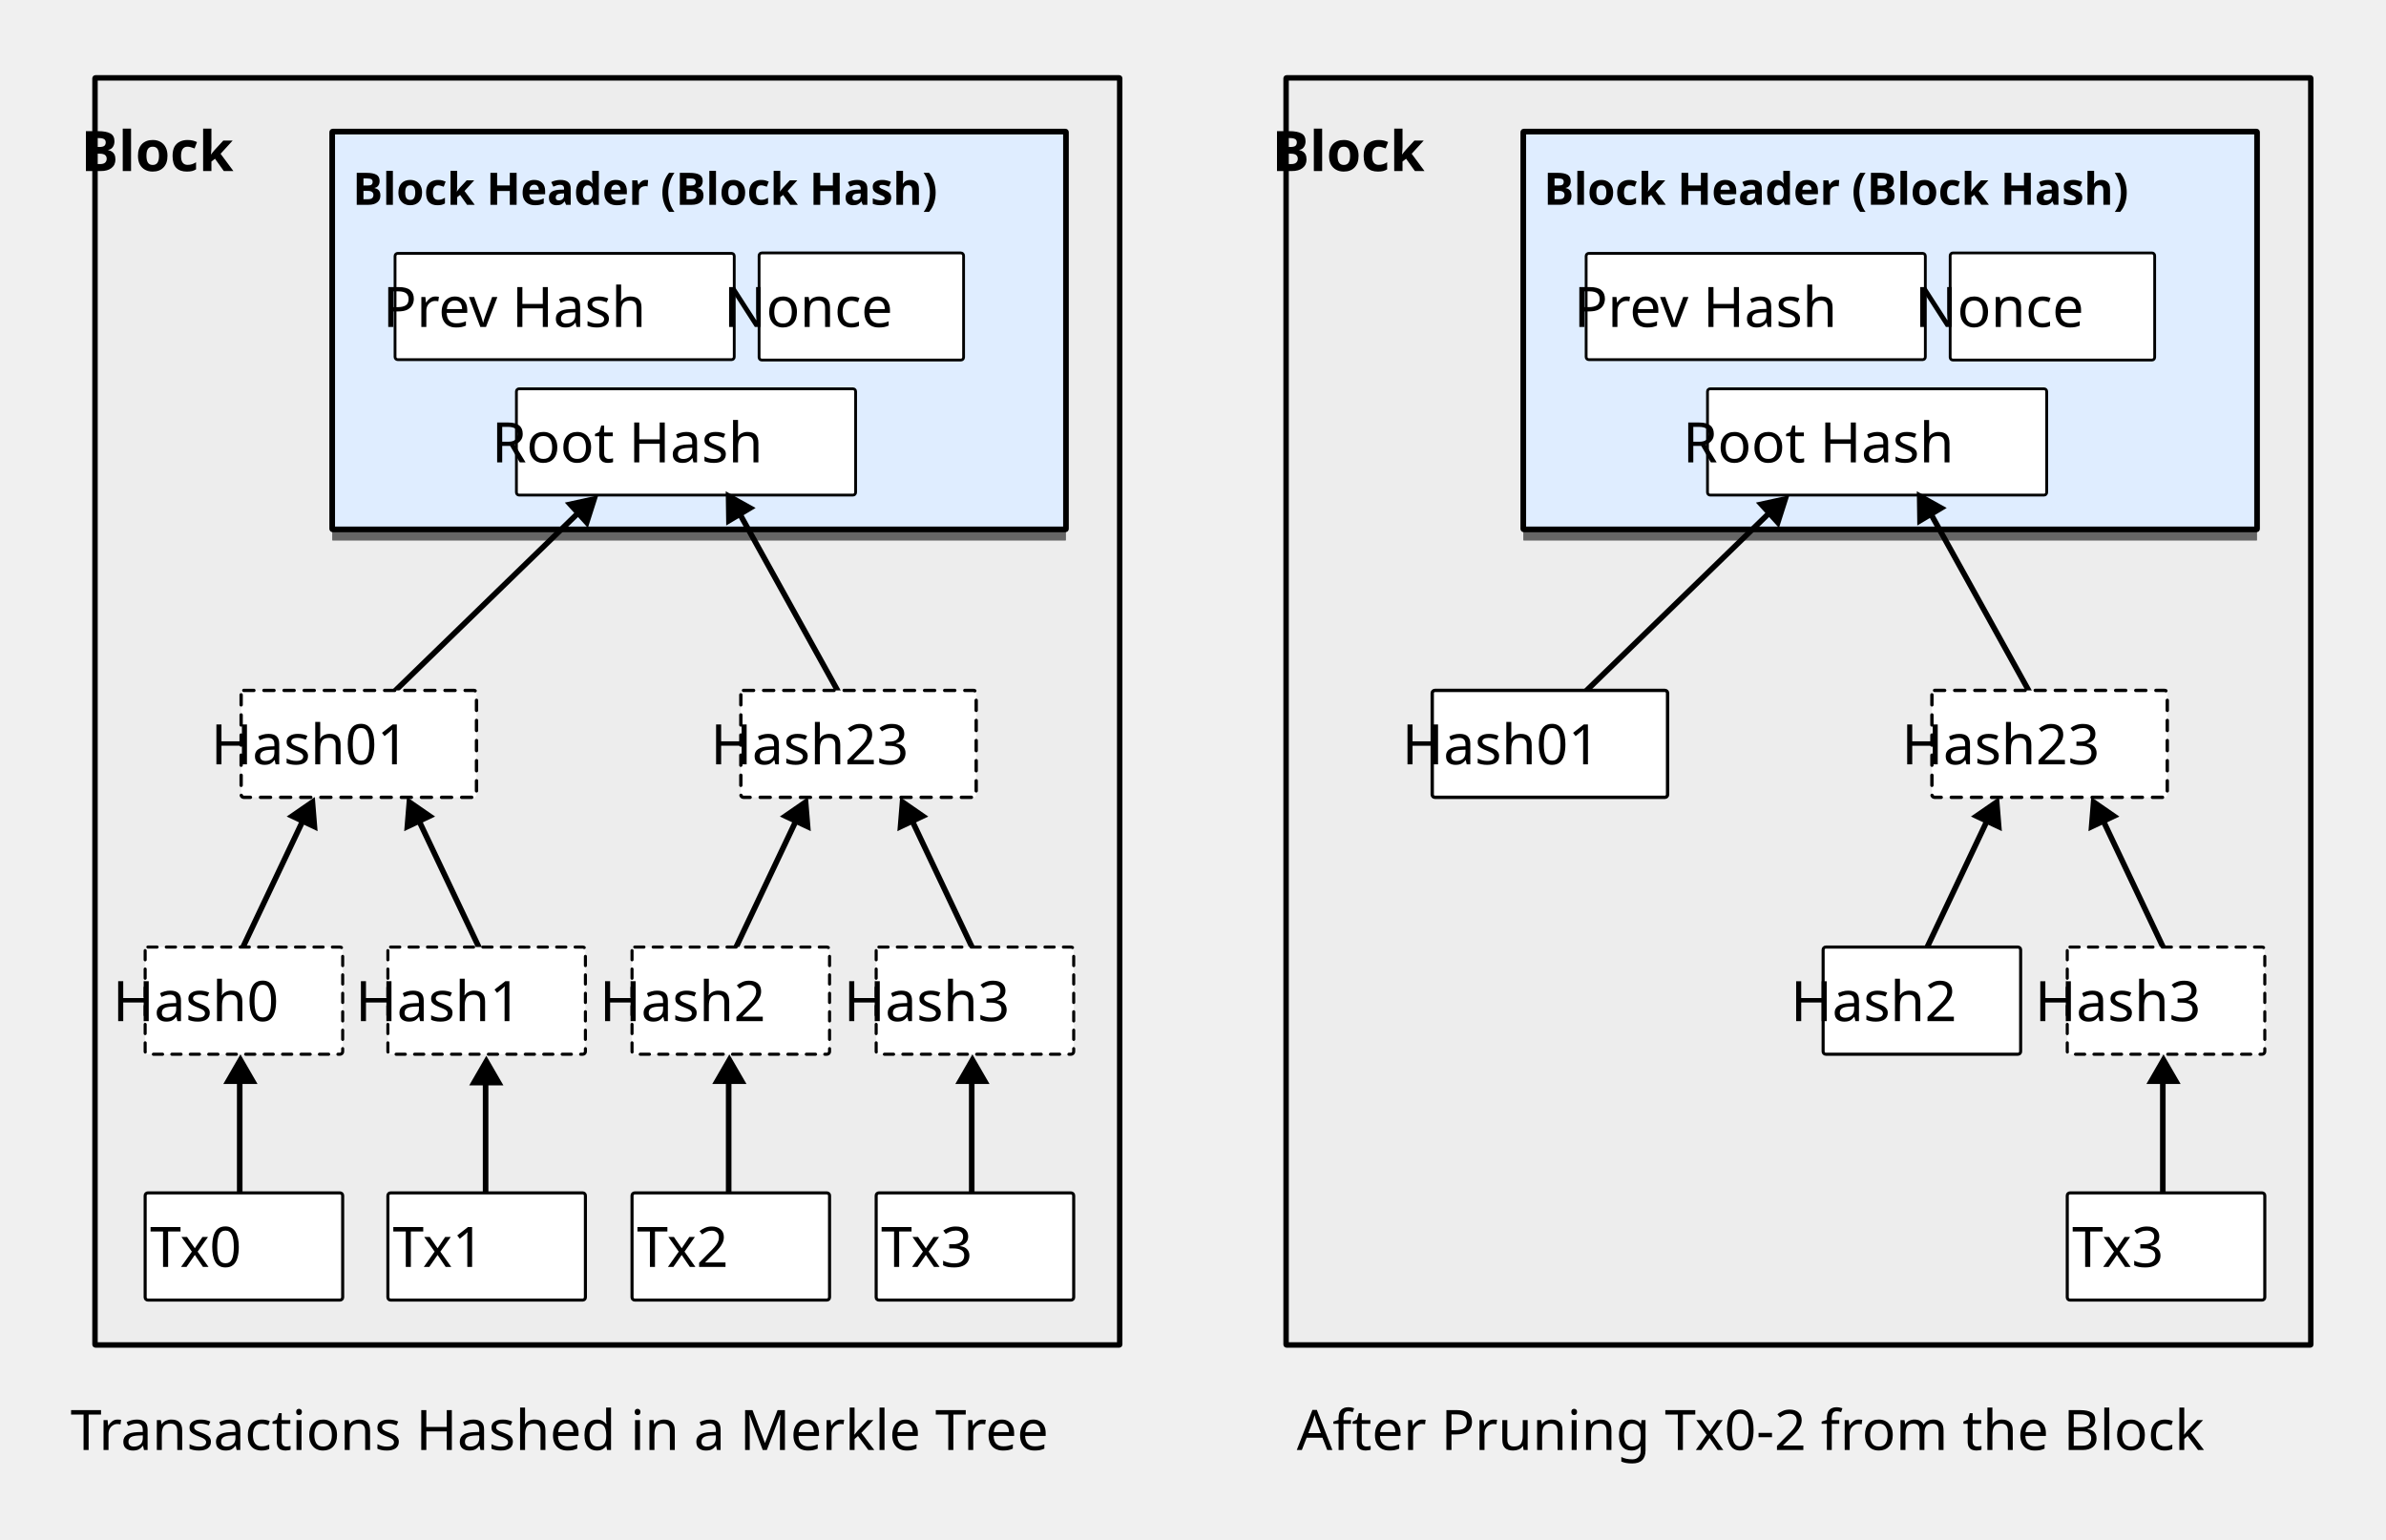
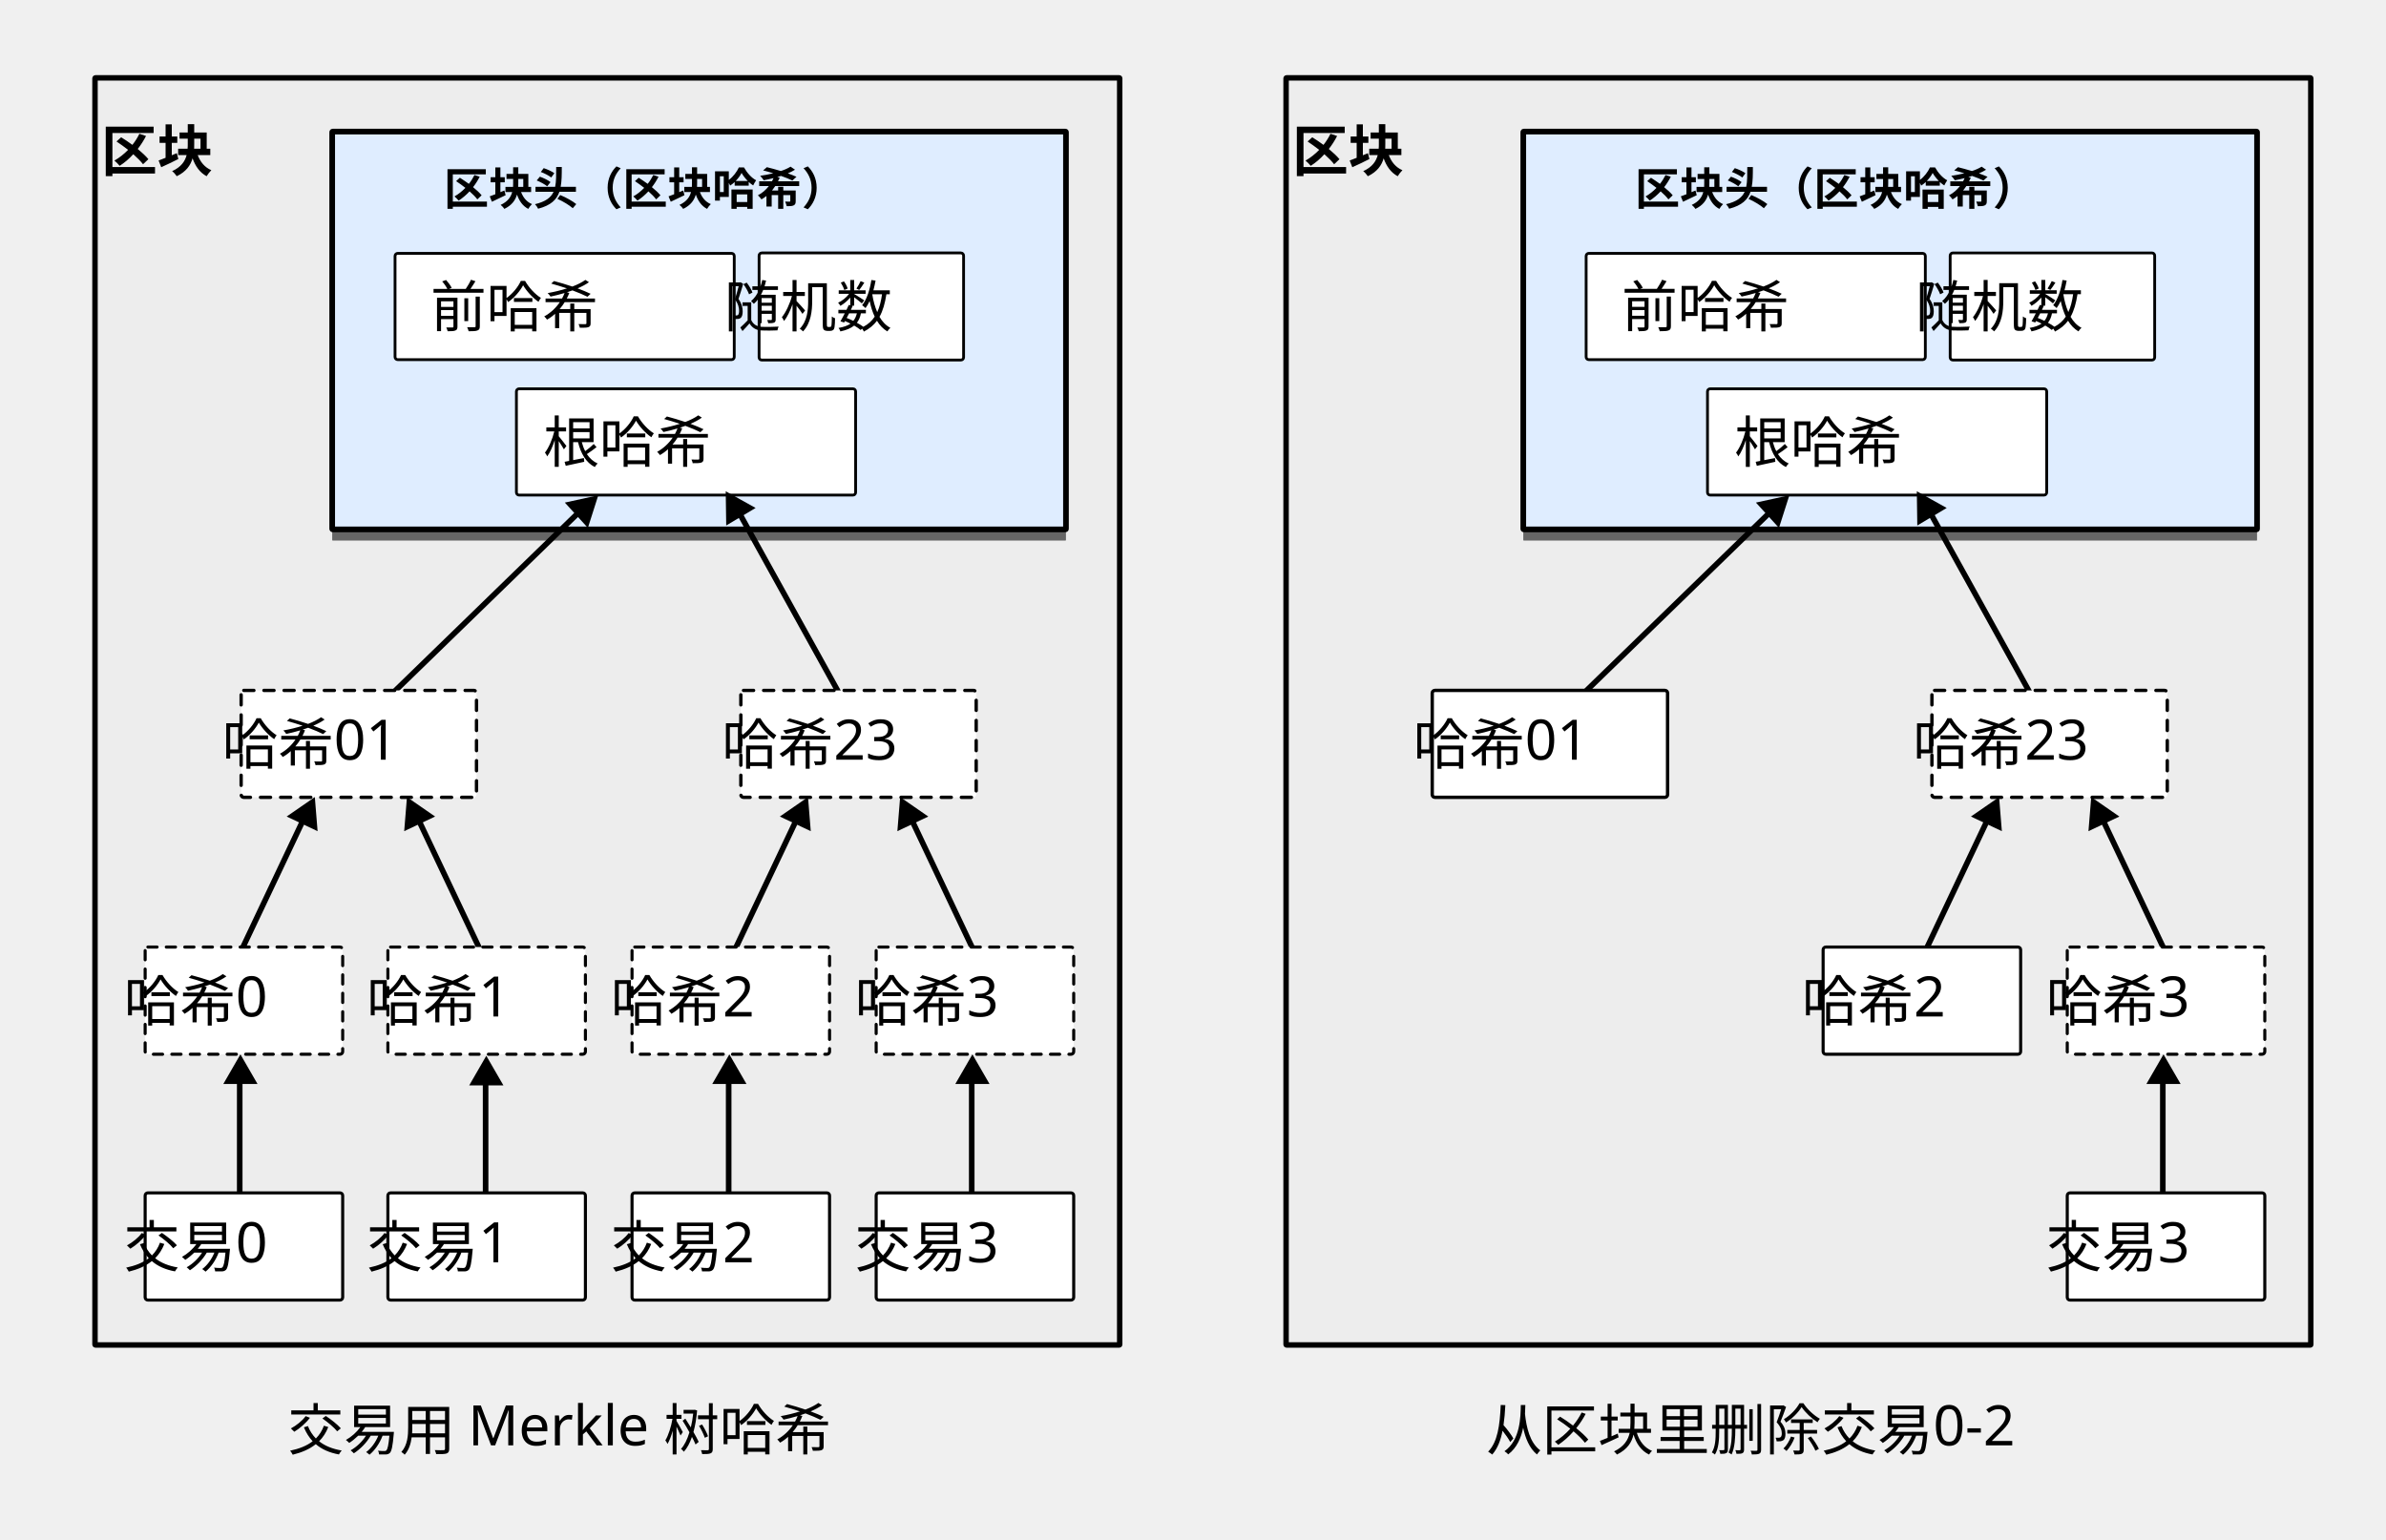
<svg xmlns="http://www.w3.org/2000/svg" width="426.969" height="275.594" id="svg3751" version="1.1">
  <defs id="defs3753" />
  <g id="layer1" transform="translate(656.3438,371.1562)">
    <g id="g8335" transform="translate(-883.2837,-900.4515)">
      <rect ry="0.081" y="543.232" x="243.939" height="226.806" width="183.369" id="rect7680" style="color:#000000;fill:#ededed;fill-opacity:1;fill-rule:nonzero;stroke:#000000;stroke-width:0.974;stroke-linecap:round;stroke-linejoin:round;stroke-miterlimit:4;stroke-opacity:1;stroke-dasharray:none;stroke-dashoffset:0;marker:none;visibility:visible;display:inline;overflow:visible;enable-background:accumulate" />
      <g transform="matrix(0,-1,1,0,-87.03384,988.3745)" id="g6848-0-9">
        <path style="fill:none;stroke:#000000;stroke-width:1;stroke-linecap:round;stroke-linejoin:round;stroke-miterlimit:4;stroke-opacity:1;stroke-dasharray:none" d="m 239.07,356.871 27.856,0" id="path3814-6-7-1-92-1" />
        <path style="color:#000000;fill:#000000;fill-opacity:1;fill-rule:nonzero;stroke:#000000;stroke-width:0;stroke-linecap:round;stroke-linejoin:round;stroke-miterlimit:4;stroke-opacity:1;stroke-dasharray:none;stroke-dashoffset:0;marker:none;visibility:visible;display:inline;overflow:visible;enable-background:accumulate" id="path3816-0-5-6-90-1" d="m 189.151,31.856 -1.531,-2.652 -1.531,-2.652 3.062,0 3.062,0 -1.531,2.652 z" transform="matrix(0,-1,1,0,238.5002,546.1482)" />
      </g>
      <text id="text7682" y="559.913" x="264.155" style="font-size:10px;font-style:normal;font-weight:normal;text-align:center;line-height:125%;letter-spacing:0px;word-spacing:0px;text-anchor:middle;fill:#000000;fill-opacity:1;stroke:none;font-family:Sans" xml:space="preserve">
-         <tspan style="font-weight:bold;-inkscape-font-specification:Sans Bold" y="559.913" x="264.155" id="tspan7684">Block</tspan>
+         <tspan style="font-weight:bold;-inkscape-font-specification:Sans Bold" y="559.913" x="264.155" id="tspan7684">区块</tspan>
      </text>
      <rect ry="0.091" y="554.849" x="286.385" height="71.202" width="131.306" id="rect7686-9" style="color:#000000;fill:#666666;fill-opacity:1;fill-rule:nonzero;stroke:#000000;stroke-width:0;stroke-linecap:round;stroke-linejoin:round;stroke-miterlimit:4;stroke-opacity:1;stroke-dasharray:none;stroke-dashoffset:0;marker:none;visibility:visible;display:inline;overflow:visible;enable-background:accumulate" />
      <rect ry="0.091" y="552.849" x="286.385" height="71.202" width="131.306" id="rect7686" style="color:#000000;fill:#dfedff;fill-opacity:1;fill-rule:nonzero;stroke:#000000;stroke-width:1.014;stroke-linecap:round;stroke-linejoin:round;stroke-miterlimit:4;stroke-opacity:1;stroke-dasharray:none;stroke-dashoffset:0;marker:none;visibility:visible;display:inline;overflow:visible;enable-background:accumulate" />
      <text id="text7688" y="565.953" x="351.472" style="font-size:10px;font-style:normal;font-weight:normal;text-align:center;line-height:125%;letter-spacing:0px;word-spacing:0px;text-anchor:middle;fill:#000000;fill-opacity:1;stroke:none;font-family:Sans" xml:space="preserve">
-         <tspan style="font-size:8px;font-weight:bold;-inkscape-font-specification:Sans Bold" y="565.953" x="351.472" id="tspan7690">Block Header (Block Hash)</tspan>
+         <tspan style="font-size:8px;font-weight:bold;-inkscape-font-specification:Sans Bold" y="565.953" x="351.472" id="tspan7690">区块头（区块哈希）</tspan>
      </text>
      <rect style="color:#000000;fill:#ffffff;fill-opacity:1;fill-rule:nonzero;stroke:#000000;stroke-width:0.5;stroke-linecap:round;stroke-linejoin:round;stroke-miterlimit:4;stroke-opacity:1;stroke-dasharray:none;stroke-dashoffset:0;marker:none;visibility:visible;display:inline;overflow:visible;enable-background:accumulate" id="rect3777-9-15-5-4-6" width="60.698" height="19.03" x="297.633" y="574.642" ry="0.478" />
      <text xml:space="preserve" style="font-size:10px;font-style:normal;font-weight:normal;line-height:125%;letter-spacing:0px;word-spacing:0px;fill:#000000;fill-opacity:1;stroke:none;font-family:Sans" x="328.088" y="587.818" id="text3779-6-2-6-7-5">
-         <tspan x="328.088" y="587.818" id="tspan3783-2-5-5-92-6" style="text-align:center;text-anchor:middle">Prev Hash</tspan>
+         <tspan x="328.088" y="587.818" id="tspan3783-2-5-5-92-6" style="text-align:center;text-anchor:middle">前哈希</tspan>
      </text>
      <rect style="color:#000000;fill:#ffffff;fill-opacity:1;fill-rule:nonzero;stroke:#000000;stroke-width:0.5;stroke-linecap:round;stroke-linejoin:round;stroke-miterlimit:4;stroke-opacity:1;stroke-dasharray:none;stroke-dashoffset:0;marker:none;visibility:visible;display:inline;overflow:visible;enable-background:accumulate" id="rect3777-9-15-5-7-3-47" width="36.596" height="19.171" x="362.776" y="574.571" ry="0.482" />
      <text xml:space="preserve" style="font-size:10px;font-style:normal;font-weight:normal;line-height:125%;letter-spacing:0px;word-spacing:0px;fill:#000000;fill-opacity:1;stroke:none;font-family:Sans" x="380.674" y="587.818" id="text3779-6-2-6-0-8-3">
-         <tspan x="380.674" y="587.818" id="tspan3783-2-5-5-1-5-2" style="text-align:center;text-anchor:middle">Nonce</tspan>
+         <tspan x="380.674" y="587.818" id="tspan3783-2-5-5-1-5-2" style="text-align:center;text-anchor:middle">随机数</tspan>
      </text>
      <rect style="color:#000000;fill:#ffffff;fill-opacity:1;fill-rule:nonzero;stroke:#000000;stroke-width:0.5;stroke-linecap:round;stroke-linejoin:round;stroke-miterlimit:4;stroke-opacity:1;stroke-dasharray:none;stroke-dashoffset:0;marker:none;visibility:visible;display:inline;overflow:visible;enable-background:accumulate" id="rect3777-9-15-5-4-6-1" width="60.698" height="19.03" x="319.352" y="598.885" ry="0.478" />
      <text xml:space="preserve" style="font-size:10px;font-style:normal;font-weight:normal;line-height:125%;letter-spacing:0px;word-spacing:0px;fill:#000000;fill-opacity:1;stroke:none;font-family:Sans" x="348.291" y="612.062" id="text3779-6-2-6-7-5-0">
-         <tspan x="348.291" y="612.062" id="tspan3783-2-5-5-92-6-4" style="text-align:center;text-anchor:middle">Root Hash</tspan>
+         <tspan x="348.291" y="612.062" id="tspan3783-2-5-5-92-6-4" style="text-align:center;text-anchor:middle">根哈希</tspan>
      </text>
      <g transform="matrix(0.7392635,-0.6734163,0.6734163,0.7392635,-106.272,536.0951)" id="g6848-0-9-8-8">
        <path style="fill:none;stroke:#000000;stroke-width:1;stroke-linecap:round;stroke-linejoin:round;stroke-miterlimit:4;stroke-opacity:1;stroke-dasharray:none" d="m 214.832,358.554 52.094,-1.683" id="path3814-6-7-1-92-1-1-3" />
        <path style="color:#000000;fill:#000000;fill-opacity:1;fill-rule:nonzero;stroke:#000000;stroke-width:0;stroke-linecap:round;stroke-linejoin:round;stroke-miterlimit:4;stroke-opacity:1;stroke-dasharray:none;stroke-dashoffset:0;marker:none;visibility:visible;display:inline;overflow:visible;enable-background:accumulate" id="path3816-0-5-6-90-1-2-1" d="m 189.151,31.856 -1.531,-2.652 -1.531,-2.652 3.062,0 3.062,0 -1.531,2.652 z" transform="matrix(0,-1,1,0,238.5002,546.1482)" />
      </g>
      <rect style="color:#000000;fill:#ffffff;fill-opacity:1;fill-rule:nonzero;stroke:#000000;stroke-width:0.6;stroke-linecap:round;stroke-linejoin:round;stroke-miterlimit:4;stroke-opacity:1;stroke-dasharray:1.8, 1.8;stroke-dashoffset:0;marker:none;visibility:visible;display:inline;overflow:visible;enable-background:accumulate" id="rect3777-9-15-5-7-3-47-8" width="42.116" height="19.135" x="270.092" y="652.876" ry="0.481" />
      <g transform="matrix(-0.5124178,-0.8587363,-0.8587363,0.5124178,801.9082,666.4647)" id="g6848-0-9-8-8-7">
        <path style="fill:none;stroke:#000000;stroke-width:1;stroke-linecap:round;stroke-linejoin:round;stroke-miterlimit:4;stroke-opacity:1;stroke-dasharray:none" d="m 214.832,358.554 52.094,-1.683" id="path3814-6-7-1-92-1-1-3-0" />
        <path style="color:#000000;fill:#000000;fill-opacity:1;fill-rule:nonzero;stroke:#000000;stroke-width:0;stroke-linecap:round;stroke-linejoin:round;stroke-miterlimit:4;stroke-opacity:1;stroke-dasharray:none;stroke-dashoffset:0;marker:none;visibility:visible;display:inline;overflow:visible;enable-background:accumulate" id="path3816-0-5-6-90-1-2-1-4" d="m 189.151,31.856 -1.531,-2.652 -1.531,-2.652 3.062,0 3.062,0 -1.531,2.652 z" transform="matrix(0,-1,1,0,238.5002,546.1482)" />
      </g>
      <text xml:space="preserve" style="font-size:10px;font-style:normal;font-weight:normal;line-height:125%;letter-spacing:0px;word-spacing:0px;fill:#000000;fill-opacity:1;stroke:none;font-family:Sans" x="291.508" y="666.105" id="text3779-6-2-6-0-8-3-0">
-         <tspan x="291.508" y="666.105" id="tspan3783-2-5-5-1-5-2-7" style="text-align:center;text-anchor:middle">Hash01</tspan>
+         <tspan x="291.508" y="666.105" id="tspan3783-2-5-5-1-5-2-7" style="text-align:center;text-anchor:middle">哈希01</tspan>
      </text>
      <rect style="color:#000000;fill:#ffffff;fill-opacity:1;fill-rule:nonzero;stroke:#000000;stroke-width:0.6;stroke-linecap:round;stroke-linejoin:round;stroke-miterlimit:4;stroke-opacity:1;stroke-dasharray:1.8, 1.8;stroke-dashoffset:0;marker:none;visibility:visible;display:inline;overflow:visible;enable-background:accumulate" id="rect3777-9-15-5-7-3-47-8-3" width="42.116" height="19.135" x="359.511" y="652.876" ry="0.481" />
      <text xml:space="preserve" style="font-size:10px;font-style:normal;font-weight:normal;line-height:125%;letter-spacing:0px;word-spacing:0px;fill:#000000;fill-opacity:1;stroke:none;font-family:Sans" x="380.927" y="666.105" id="text3779-6-2-6-0-8-3-0-9">
-         <tspan x="380.927" y="666.105" id="tspan3783-2-5-5-1-5-2-7-4" style="text-align:center;text-anchor:middle">Hash23</tspan>
+         <tspan x="380.927" y="666.105" id="tspan3783-2-5-5-1-5-2-7-4" style="text-align:center;text-anchor:middle">哈希23</tspan>
      </text>
      <g transform="matrix(0.4280751,-0.9037432,0.9037432,0.4280751,-155.0903,763.4769)" id="g6848-0-9-8">
        <path style="fill:none;stroke:#000000;stroke-width:1;stroke-linecap:round;stroke-linejoin:round;stroke-miterlimit:4;stroke-opacity:1;stroke-dasharray:none" d="m 239.07,356.871 27.856,0" id="path3814-6-7-1-92-1-1" />
        <path style="color:#000000;fill:#000000;fill-opacity:1;fill-rule:nonzero;stroke:#000000;stroke-width:0;stroke-linecap:round;stroke-linejoin:round;stroke-miterlimit:4;stroke-opacity:1;stroke-dasharray:none;stroke-dashoffset:0;marker:none;visibility:visible;display:inline;overflow:visible;enable-background:accumulate" id="path3816-0-5-6-90-1-2" d="m 189.151,31.856 -1.531,-2.652 -1.531,-2.652 3.062,0 3.062,0 -1.531,2.652 z" transform="matrix(0,-1,1,0,238.5002,546.1482)" />
      </g>
      <g transform="matrix(-0.4280751,-0.9037432,-0.9037432,0.4280751,738.1324,763.4769)" id="g6848-0-9-8-0">
        <path style="fill:none;stroke:#000000;stroke-width:1;stroke-linecap:round;stroke-linejoin:round;stroke-miterlimit:4;stroke-opacity:1;stroke-dasharray:none" d="m 239.07,356.871 27.856,0" id="path3814-6-7-1-92-1-1-1" />
        <path style="color:#000000;fill:#000000;fill-opacity:1;fill-rule:nonzero;stroke:#000000;stroke-width:0;stroke-linecap:round;stroke-linejoin:round;stroke-miterlimit:4;stroke-opacity:1;stroke-dasharray:none;stroke-dashoffset:0;marker:none;visibility:visible;display:inline;overflow:visible;enable-background:accumulate" id="path3816-0-5-6-90-1-2-8" d="m 189.151,31.856 -1.531,-2.652 -1.531,-2.652 3.062,0 3.062,0 -1.531,2.652 z" transform="matrix(0,-1,1,0,238.5002,546.1482)" />
      </g>
      <rect style="color:#000000;fill:#ffffff;fill-opacity:1;fill-rule:nonzero;stroke:#000000;stroke-width:0.55;stroke-linecap:round;stroke-linejoin:round;stroke-miterlimit:4;stroke-opacity:1;stroke-dasharray:1.651, 1.651;stroke-dashoffset:0;marker:none;visibility:visible;display:inline;overflow:visible;enable-background:accumulate" id="rect3777-9-15-5-7-3-47-8-3-7" width="35.347" height="19.185" x="252.915" y="698.813" ry="0.482" />
      <text xml:space="preserve" style="font-size:10px;font-style:normal;font-weight:normal;line-height:125%;letter-spacing:0px;word-spacing:0px;fill:#000000;fill-opacity:1;stroke:none;font-family:Sans" x="271.072" y="712.067" id="text3779-6-2-6-0-8-3-0-9-6">
-         <tspan x="271.072" y="712.067" id="tspan3783-2-5-5-1-5-2-7-4-0" style="text-align:center;text-anchor:middle">Hash0</tspan>
+         <tspan x="271.072" y="712.067" id="tspan3783-2-5-5-1-5-2-7-4-0" style="text-align:center;text-anchor:middle">哈希0</tspan>
      </text>
      <g transform="matrix(0.4280751,-0.9037432,0.9037432,0.4280751,-66.83774,763.4769)" id="g6848-0-9-8-7">
        <path style="fill:none;stroke:#000000;stroke-width:1;stroke-linecap:round;stroke-linejoin:round;stroke-miterlimit:4;stroke-opacity:1;stroke-dasharray:none" d="m 239.07,356.871 27.856,0" id="path3814-6-7-1-92-1-1-18" />
        <path style="color:#000000;fill:#000000;fill-opacity:1;fill-rule:nonzero;stroke:#000000;stroke-width:0;stroke-linecap:round;stroke-linejoin:round;stroke-miterlimit:4;stroke-opacity:1;stroke-dasharray:none;stroke-dashoffset:0;marker:none;visibility:visible;display:inline;overflow:visible;enable-background:accumulate" id="path3816-0-5-6-90-1-2-88" d="m 189.151,31.856 -1.531,-2.652 -1.531,-2.652 3.062,0 3.062,0 -1.531,2.652 z" transform="matrix(0,-1,1,0,238.5002,546.1482)" />
      </g>
      <g transform="matrix(-0.4280751,-0.9037432,-0.9037432,0.4280751,826.3849,763.4769)" id="g6848-0-9-8-0-6">
        <path style="fill:none;stroke:#000000;stroke-width:1;stroke-linecap:round;stroke-linejoin:round;stroke-miterlimit:4;stroke-opacity:1;stroke-dasharray:none" d="m 239.07,356.871 27.856,0" id="path3814-6-7-1-92-1-1-1-1" />
        <path style="color:#000000;fill:#000000;fill-opacity:1;fill-rule:nonzero;stroke:#000000;stroke-width:0;stroke-linecap:round;stroke-linejoin:round;stroke-miterlimit:4;stroke-opacity:1;stroke-dasharray:none;stroke-dashoffset:0;marker:none;visibility:visible;display:inline;overflow:visible;enable-background:accumulate" id="path3816-0-5-6-90-1-2-8-0" d="m 189.151,31.856 -1.531,-2.652 -1.531,-2.652 3.062,0 3.062,0 -1.531,2.652 z" transform="matrix(0,-1,1,0,238.5002,546.1482)" />
      </g>
      <rect style="color:#000000;fill:#ffffff;fill-opacity:1;fill-rule:nonzero;stroke:#000000;stroke-width:0.55;stroke-linecap:round;stroke-linejoin:round;stroke-miterlimit:4;stroke-opacity:1;stroke-dasharray:1.651, 1.651;stroke-dashoffset:0;marker:none;visibility:visible;display:inline;overflow:visible;enable-background:accumulate" id="rect3777-9-15-5-7-3-47-8-3-7-6" width="35.347" height="19.185" x="296.351" y="698.813" ry="0.482" />
      <text xml:space="preserve" style="font-size:10px;font-style:normal;font-weight:normal;line-height:125%;letter-spacing:0px;word-spacing:0px;fill:#000000;fill-opacity:1;stroke:none;font-family:Sans" x="314.509" y="712.067" id="text3779-6-2-6-0-8-3-0-9-6-5">
-         <tspan x="314.509" y="712.067" id="tspan3783-2-5-5-1-5-2-7-4-0-2" style="text-align:center;text-anchor:middle">Hash1</tspan>
+         <tspan x="314.509" y="712.067" id="tspan3783-2-5-5-1-5-2-7-4-0-2" style="text-align:center;text-anchor:middle">哈希1</tspan>
      </text>
      <rect style="color:#000000;fill:#ffffff;fill-opacity:1;fill-rule:nonzero;stroke:#000000;stroke-width:0.55;stroke-linecap:round;stroke-linejoin:round;stroke-miterlimit:4;stroke-opacity:1;stroke-dasharray:1.651, 1.651;stroke-dashoffset:0;marker:none;visibility:visible;display:inline;overflow:visible;enable-background:accumulate" id="rect3777-9-15-5-7-3-47-8-3-7-6-6" width="35.347" height="19.185" x="340.04" y="698.813" ry="0.482" />
      <text xml:space="preserve" style="font-size:10px;font-style:normal;font-weight:normal;line-height:125%;letter-spacing:0px;word-spacing:0px;fill:#000000;fill-opacity:1;stroke:none;font-family:Sans" x="358.198" y="712.067" id="text3779-6-2-6-0-8-3-0-9-6-5-7">
-         <tspan x="358.198" y="712.067" id="tspan3783-2-5-5-1-5-2-7-4-0-2-0" style="text-align:center;text-anchor:middle">Hash2</tspan>
+         <tspan x="358.198" y="712.067" id="tspan3783-2-5-5-1-5-2-7-4-0-2-0" style="text-align:center;text-anchor:middle">哈希2</tspan>
      </text>
      <rect style="color:#000000;fill:#ffffff;fill-opacity:1;fill-rule:nonzero;stroke:#000000;stroke-width:0.55;stroke-linecap:round;stroke-linejoin:round;stroke-miterlimit:4;stroke-opacity:1;stroke-dasharray:1.651, 1.651;stroke-dashoffset:0;marker:none;visibility:visible;display:inline;overflow:visible;enable-background:accumulate" id="rect3777-9-15-5-7-3-47-8-3-7-6-6-2" width="35.347" height="19.185" x="383.729" y="698.813" ry="0.482" />
      <text xml:space="preserve" style="font-size:10px;font-style:normal;font-weight:normal;line-height:125%;letter-spacing:0px;word-spacing:0px;fill:#000000;fill-opacity:1;stroke:none;font-family:Sans" x="401.887" y="712.067" id="text3779-6-2-6-0-8-3-0-9-6-5-7-8">
-         <tspan x="401.887" y="712.067" id="tspan3783-2-5-5-1-5-2-7-4-0-2-0-0" style="text-align:center;text-anchor:middle">Hash3</tspan>
+         <tspan x="401.887" y="712.067" id="tspan3783-2-5-5-1-5-2-7-4-0-2-0-0" style="text-align:center;text-anchor:middle">哈希3</tspan>
      </text>
      <rect style="color:#000000;fill:#ffffff;fill-opacity:1;fill-rule:nonzero;stroke:#000000;stroke-width:0.55;stroke-linecap:round;stroke-linejoin:round;stroke-miterlimit:4;stroke-opacity:1;stroke-dasharray:none;stroke-dashoffset:0;marker:none;visibility:visible;display:inline;overflow:visible;enable-background:accumulate" id="rect3777-9-15-5-7-3-47-8-3-7-2" width="35.347" height="19.185" x="252.915" y="742.813" ry="0.482" />
      <text xml:space="preserve" style="font-size:10px;font-style:normal;font-weight:normal;line-height:125%;letter-spacing:0px;word-spacing:0px;fill:#000000;fill-opacity:1;stroke:none;font-family:Sans" x="271.072" y="756.067" id="text3779-6-2-6-0-8-3-0-9-6-9">
-         <tspan x="271.072" y="756.067" id="tspan3783-2-5-5-1-5-2-7-4-0-6" style="text-align:center;text-anchor:middle">Tx0</tspan>
+         <tspan x="271.072" y="756.067" id="tspan3783-2-5-5-1-5-2-7-4-0-6" style="text-align:center;text-anchor:middle">交易0</tspan>
      </text>
      <g transform="matrix(0,-1,1,0,-43.03384,988.627)" id="g6848-0-9-9">
        <path style="fill:none;stroke:#000000;stroke-width:1;stroke-linecap:round;stroke-linejoin:round;stroke-miterlimit:4;stroke-opacity:1;stroke-dasharray:none" d="m 239.07,356.871 27.856,0" id="path3814-6-7-1-92-1-5" />
        <path style="color:#000000;fill:#000000;fill-opacity:1;fill-rule:nonzero;stroke:#000000;stroke-width:0;stroke-linecap:round;stroke-linejoin:round;stroke-miterlimit:4;stroke-opacity:1;stroke-dasharray:none;stroke-dashoffset:0;marker:none;visibility:visible;display:inline;overflow:visible;enable-background:accumulate" id="path3816-0-5-6-90-1-1" d="m 189.151,31.856 -1.531,-2.652 -1.531,-2.652 3.062,0 3.062,0 -1.531,2.652 z" transform="matrix(0,-1,1,0,238.5002,546.1482)" />
      </g>
      <rect style="color:#000000;fill:#ffffff;fill-opacity:1;fill-rule:nonzero;stroke:#000000;stroke-width:0.55;stroke-linecap:round;stroke-linejoin:round;stroke-miterlimit:4;stroke-opacity:1;stroke-dasharray:none;stroke-dashoffset:0;marker:none;visibility:visible;display:inline;overflow:visible;enable-background:accumulate" id="rect3777-9-15-5-7-3-47-8-3-7-6-7" width="35.347" height="19.185" x="296.351" y="742.813" ry="0.482" />
      <text xml:space="preserve" style="font-size:10px;font-style:normal;font-weight:normal;line-height:125%;letter-spacing:0px;word-spacing:0px;fill:#000000;fill-opacity:1;stroke:none;font-family:Sans" x="314.509" y="756.067" id="text3779-6-2-6-0-8-3-0-9-6-5-6">
-         <tspan x="314.509" y="756.067" id="tspan3783-2-5-5-1-5-2-7-4-0-2-3" style="text-align:center;text-anchor:middle">Tx1</tspan>
+         <tspan x="314.509" y="756.067" id="tspan3783-2-5-5-1-5-2-7-4-0-2-3" style="text-align:center;text-anchor:middle">交易1</tspan>
      </text>
      <g transform="matrix(0,-1,1,0,0.4610877,988.3745)" id="g6848-0-9-9-3">
        <path style="fill:none;stroke:#000000;stroke-width:1;stroke-linecap:round;stroke-linejoin:round;stroke-miterlimit:4;stroke-opacity:1;stroke-dasharray:none" d="m 239.07,356.871 27.856,0" id="path3814-6-7-1-92-1-5-2" />
        <path style="color:#000000;fill:#000000;fill-opacity:1;fill-rule:nonzero;stroke:#000000;stroke-width:0;stroke-linecap:round;stroke-linejoin:round;stroke-miterlimit:4;stroke-opacity:1;stroke-dasharray:none;stroke-dashoffset:0;marker:none;visibility:visible;display:inline;overflow:visible;enable-background:accumulate" id="path3816-0-5-6-90-1-1-9" d="m 189.151,31.856 -1.531,-2.652 -1.531,-2.652 3.062,0 3.062,0 -1.531,2.652 z" transform="matrix(0,-1,1,0,238.5002,546.1482)" />
      </g>
      <rect style="color:#000000;fill:#ffffff;fill-opacity:1;fill-rule:nonzero;stroke:#000000;stroke-width:0.55;stroke-linecap:round;stroke-linejoin:round;stroke-miterlimit:4;stroke-opacity:1;stroke-dasharray:none;stroke-dashoffset:0;marker:none;visibility:visible;display:inline;overflow:visible;enable-background:accumulate" id="rect3777-9-15-5-7-3-47-8-3-7-6-6-6" width="35.347" height="19.185" x="340.04" y="742.813" ry="0.482" />
      <g transform="matrix(0,-1,1,0,43.95601,988.3745)" id="g6848-0-9-9-3-5">
        <path style="fill:none;stroke:#000000;stroke-width:1;stroke-linecap:round;stroke-linejoin:round;stroke-miterlimit:4;stroke-opacity:1;stroke-dasharray:none" d="m 239.07,356.871 27.856,0" id="path3814-6-7-1-92-1-5-2-0" />
        <path style="color:#000000;fill:#000000;fill-opacity:1;fill-rule:nonzero;stroke:#000000;stroke-width:0;stroke-linecap:round;stroke-linejoin:round;stroke-miterlimit:4;stroke-opacity:1;stroke-dasharray:none;stroke-dashoffset:0;marker:none;visibility:visible;display:inline;overflow:visible;enable-background:accumulate" id="path3816-0-5-6-90-1-1-9-4" d="m 189.151,31.856 -1.531,-2.652 -1.531,-2.652 3.062,0 3.062,0 -1.531,2.652 z" transform="matrix(0,-1,1,0,238.5002,546.1482)" />
      </g>
      <text xml:space="preserve" style="font-size:10px;font-style:normal;font-weight:normal;line-height:125%;letter-spacing:0px;word-spacing:0px;fill:#000000;fill-opacity:1;stroke:none;font-family:Sans" x="358.198" y="756.067" id="text3779-6-2-6-0-8-3-0-9-6-5-7-9">
-         <tspan x="358.198" y="756.067" id="tspan3783-2-5-5-1-5-2-7-4-0-2-0-5" style="text-align:center;text-anchor:middle">Tx2</tspan>
+         <tspan x="358.198" y="756.067" id="tspan3783-2-5-5-1-5-2-7-4-0-2-0-5" style="text-align:center;text-anchor:middle">交易2</tspan>
      </text>
      <rect style="color:#000000;fill:#ffffff;fill-opacity:1;fill-rule:nonzero;stroke:#000000;stroke-width:0.55;stroke-linecap:round;stroke-linejoin:round;stroke-miterlimit:4;stroke-opacity:1;stroke-dasharray:none;stroke-dashoffset:0;marker:none;visibility:visible;display:inline;overflow:visible;enable-background:accumulate" id="rect3777-9-15-5-7-3-47-8-3-7-6-6-2-8" width="35.347" height="19.185" x="383.729" y="742.813" ry="0.482" />
      <text xml:space="preserve" style="font-size:10px;font-style:normal;font-weight:normal;line-height:125%;letter-spacing:0px;word-spacing:0px;fill:#000000;fill-opacity:1;stroke:none;font-family:Sans" x="401.887" y="756.067" id="text3779-6-2-6-0-8-3-0-9-6-5-7-8-1">
-         <tspan x="401.887" y="756.067" id="tspan3783-2-5-5-1-5-2-7-4-0-2-0-0-9" style="text-align:center;text-anchor:middle">Tx3</tspan>
+         <tspan x="401.887" y="756.067" id="tspan3783-2-5-5-1-5-2-7-4-0-2-0-0-9" style="text-align:center;text-anchor:middle">交易3</tspan>
      </text>
      <text xml:space="preserve" style="font-size:10px;font-style:normal;font-weight:normal;line-height:125%;letter-spacing:0px;word-spacing:0px;fill:#000000;fill-opacity:1;stroke:none;font-family:Sans" x="336.169" y="788.839" id="text3779-6-2-6-7-5-2">
-         <tspan x="336.169" y="788.839" id="tspan3783-2-5-5-92-6-44" style="text-align:center;text-anchor:middle">Transactions Hashed in a Merkle Tree</tspan>
+         <tspan x="336.169" y="788.839" id="tspan3783-2-5-5-92-6-44" style="text-align:center;text-anchor:middle">交易用 Merkle 树哈希</tspan>
      </text>
    </g>
    <g id="g8745" transform="translate(-811.5628,-879.2383)">
      <rect ry="0.081" y="522.019" x="385.36" height="226.806" width="183.369" id="rect7680-4" style="color:#000000;fill:#ededed;fill-opacity:1;fill-rule:nonzero;stroke:#000000;stroke-width:0.974;stroke-linecap:round;stroke-linejoin:round;stroke-miterlimit:4;stroke-opacity:1;stroke-dasharray:none;stroke-dashoffset:0;marker:none;visibility:visible;display:inline;overflow:visible;enable-background:accumulate" />
      <text id="text7682-1" y="538.7" x="405.576" style="font-size:10px;font-style:normal;font-weight:normal;text-align:center;line-height:125%;letter-spacing:0px;word-spacing:0px;text-anchor:middle;fill:#000000;fill-opacity:1;stroke:none;font-family:Sans" xml:space="preserve">
-         <tspan style="font-weight:bold;-inkscape-font-specification:Sans Bold" y="538.7" x="405.576" id="tspan7684-1">Block</tspan>
+         <tspan style="font-weight:bold;-inkscape-font-specification:Sans Bold" y="538.7" x="405.576" id="tspan7684-1">区块</tspan>
      </text>
      <rect ry="0.091" y="533.636" x="427.807" height="71.202" width="131.306" id="rect7686-9-5" style="color:#000000;fill:#666666;fill-opacity:1;fill-rule:nonzero;stroke:#000000;stroke-width:0;stroke-linecap:round;stroke-linejoin:round;stroke-miterlimit:4;stroke-opacity:1;stroke-dasharray:none;stroke-dashoffset:0;marker:none;visibility:visible;display:inline;overflow:visible;enable-background:accumulate" />
      <rect ry="0.091" y="531.636" x="427.807" height="71.202" width="131.306" id="rect7686-3" style="color:#000000;fill:#dfedff;fill-opacity:1;fill-rule:nonzero;stroke:#000000;stroke-width:1.014;stroke-linecap:round;stroke-linejoin:round;stroke-miterlimit:4;stroke-opacity:1;stroke-dasharray:none;stroke-dashoffset:0;marker:none;visibility:visible;display:inline;overflow:visible;enable-background:accumulate" />
      <text id="text7688-2" y="544.74" x="492.894" style="font-size:10px;font-style:normal;font-weight:normal;text-align:center;line-height:125%;letter-spacing:0px;word-spacing:0px;text-anchor:middle;fill:#000000;fill-opacity:1;stroke:none;font-family:Sans" xml:space="preserve">
-         <tspan style="font-size:8px;font-weight:bold;-inkscape-font-specification:Sans Bold" y="544.74" x="492.894" id="tspan7690-6">Block Header (Block Hash)</tspan>
+         <tspan style="font-size:8px;font-weight:bold;-inkscape-font-specification:Sans Bold" y="544.74" x="492.894" id="tspan7690-6">区块头（区块哈希）</tspan>
      </text>
      <rect style="color:#000000;fill:#ffffff;fill-opacity:1;fill-rule:nonzero;stroke:#000000;stroke-width:0.5;stroke-linecap:round;stroke-linejoin:round;stroke-miterlimit:4;stroke-opacity:1;stroke-dasharray:none;stroke-dashoffset:0;marker:none;visibility:visible;display:inline;overflow:visible;enable-background:accumulate" id="rect3777-9-15-5-4-6-3" width="60.698" height="19.03" x="439.055" y="553.428" ry="0.478" />
      <text xml:space="preserve" style="font-size:10px;font-style:normal;font-weight:normal;line-height:125%;letter-spacing:0px;word-spacing:0px;fill:#000000;fill-opacity:1;stroke:none;font-family:Sans" x="469.509" y="566.605" id="text3779-6-2-6-7-5-4">
-         <tspan x="469.509" y="566.605" id="tspan3783-2-5-5-92-6-5" style="text-align:center;text-anchor:middle">Prev Hash</tspan>
+         <tspan x="469.509" y="566.605" id="tspan3783-2-5-5-92-6-5" style="text-align:center;text-anchor:middle">前哈希</tspan>
      </text>
      <rect style="color:#000000;fill:#ffffff;fill-opacity:1;fill-rule:nonzero;stroke:#000000;stroke-width:0.5;stroke-linecap:round;stroke-linejoin:round;stroke-miterlimit:4;stroke-opacity:1;stroke-dasharray:none;stroke-dashoffset:0;marker:none;visibility:visible;display:inline;overflow:visible;enable-background:accumulate" id="rect3777-9-15-5-7-3-47-7" width="36.596" height="19.171" x="504.197" y="553.358" ry="0.482" />
      <text xml:space="preserve" style="font-size:10px;font-style:normal;font-weight:normal;line-height:125%;letter-spacing:0px;word-spacing:0px;fill:#000000;fill-opacity:1;stroke:none;font-family:Sans" x="522.095" y="566.605" id="text3779-6-2-6-0-8-3-2">
-         <tspan x="522.095" y="566.605" id="tspan3783-2-5-5-1-5-2-5" style="text-align:center;text-anchor:middle">Nonce</tspan>
+         <tspan x="522.095" y="566.605" id="tspan3783-2-5-5-1-5-2-5" style="text-align:center;text-anchor:middle">随机数</tspan>
      </text>
      <rect style="color:#000000;fill:#ffffff;fill-opacity:1;fill-rule:nonzero;stroke:#000000;stroke-width:0.5;stroke-linecap:round;stroke-linejoin:round;stroke-miterlimit:4;stroke-opacity:1;stroke-dasharray:none;stroke-dashoffset:0;marker:none;visibility:visible;display:inline;overflow:visible;enable-background:accumulate" id="rect3777-9-15-5-4-6-1-5" width="60.698" height="19.03" x="460.773" y="577.672" ry="0.478" />
      <text xml:space="preserve" style="font-size:10px;font-style:normal;font-weight:normal;line-height:125%;letter-spacing:0px;word-spacing:0px;fill:#000000;fill-opacity:1;stroke:none;font-family:Sans" x="489.712" y="590.849" id="text3779-6-2-6-7-5-0-1">
-         <tspan x="489.712" y="590.849" id="tspan3783-2-5-5-92-6-4-7" style="text-align:center;text-anchor:middle">Root Hash</tspan>
+         <tspan x="489.712" y="590.849" id="tspan3783-2-5-5-92-6-4-7" style="text-align:center;text-anchor:middle">根哈希</tspan>
      </text>
      <g transform="matrix(0.7392635,-0.6734163,0.6734163,0.7392635,35.14933,514.8819)" id="g6848-0-9-8-8-5">
        <path style="fill:none;stroke:#000000;stroke-width:1;stroke-linecap:round;stroke-linejoin:round;stroke-miterlimit:4;stroke-opacity:1;stroke-dasharray:none" d="m 214.832,358.554 52.094,-1.683" id="path3814-6-7-1-92-1-1-3-9" />
        <path style="color:#000000;fill:#000000;fill-opacity:1;fill-rule:nonzero;stroke:#000000;stroke-width:0;stroke-linecap:round;stroke-linejoin:round;stroke-miterlimit:4;stroke-opacity:1;stroke-dasharray:none;stroke-dashoffset:0;marker:none;visibility:visible;display:inline;overflow:visible;enable-background:accumulate" id="path3816-0-5-6-90-1-2-1-2" d="m 189.151,31.856 -1.531,-2.652 -1.531,-2.652 3.062,0 3.062,0 -1.531,2.652 z" transform="matrix(0,-1,1,0,238.5002,546.1482)" />
      </g>
      <rect style="color:#000000;fill:#ffffff;fill-opacity:1;fill-rule:nonzero;stroke:#000000;stroke-width:0.6;stroke-linecap:round;stroke-linejoin:round;stroke-miterlimit:4;stroke-opacity:1;stroke-dasharray:none;stroke-dashoffset:0;marker:none;visibility:visible;display:inline;overflow:visible;enable-background:accumulate" id="rect3777-9-15-5-7-3-47-8-7" width="42.116" height="19.135" x="411.513" y="631.662" ry="0.481" />
      <g transform="matrix(-0.5124178,-0.8587363,-0.8587363,0.5124178,943.3296,645.2515)" id="g6848-0-9-8-8-7-6">
        <path style="fill:none;stroke:#000000;stroke-width:1;stroke-linecap:round;stroke-linejoin:round;stroke-miterlimit:4;stroke-opacity:1;stroke-dasharray:none" d="m 214.832,358.554 52.094,-1.683" id="path3814-6-7-1-92-1-1-3-0-2" />
        <path style="color:#000000;fill:#000000;fill-opacity:1;fill-rule:nonzero;stroke:#000000;stroke-width:0;stroke-linecap:round;stroke-linejoin:round;stroke-miterlimit:4;stroke-opacity:1;stroke-dasharray:none;stroke-dashoffset:0;marker:none;visibility:visible;display:inline;overflow:visible;enable-background:accumulate" id="path3816-0-5-6-90-1-2-1-4-3" d="m 189.151,31.856 -1.531,-2.652 -1.531,-2.652 3.062,0 3.062,0 -1.531,2.652 z" transform="matrix(0,-1,1,0,238.5002,546.1482)" />
      </g>
      <text xml:space="preserve" style="font-size:10px;font-style:normal;font-weight:normal;line-height:125%;letter-spacing:0px;word-spacing:0px;fill:#000000;fill-opacity:1;stroke:none;font-family:Sans" x="432.929" y="644.892" id="text3779-6-2-6-0-8-3-0-0">
-         <tspan x="432.929" y="644.892" id="tspan3783-2-5-5-1-5-2-7-6" style="text-align:center;text-anchor:middle">Hash01</tspan>
+         <tspan x="432.929" y="644.892" id="tspan3783-2-5-5-1-5-2-7-6" style="text-align:center;text-anchor:middle">哈希01</tspan>
      </text>
      <rect style="color:#000000;fill:#ffffff;fill-opacity:1;fill-rule:nonzero;stroke:#000000;stroke-width:0.6;stroke-linecap:round;stroke-linejoin:round;stroke-miterlimit:4;stroke-opacity:1;stroke-dasharray:1.8, 1.8;stroke-dashoffset:0;marker:none;visibility:visible;display:inline;overflow:visible;enable-background:accumulate" id="rect3777-9-15-5-7-3-47-8-3-77" width="42.116" height="19.135" x="500.932" y="631.662" ry="0.481" />
      <text xml:space="preserve" style="font-size:10px;font-style:normal;font-weight:normal;line-height:125%;letter-spacing:0px;word-spacing:0px;fill:#000000;fill-opacity:1;stroke:none;font-family:Sans" x="522.348" y="644.892" id="text3779-6-2-6-0-8-3-0-9-0">
-         <tspan x="522.348" y="644.892" id="tspan3783-2-5-5-1-5-2-7-4-8" style="text-align:center;text-anchor:middle">Hash23</tspan>
+         <tspan x="522.348" y="644.892" id="tspan3783-2-5-5-1-5-2-7-4-8" style="text-align:center;text-anchor:middle">哈希23</tspan>
      </text>
      <g transform="matrix(0.4280751,-0.9037432,0.9037432,0.4280751,74.58361,742.2637)" id="g6848-0-9-8-7-3">
        <path style="fill:none;stroke:#000000;stroke-width:1;stroke-linecap:round;stroke-linejoin:round;stroke-miterlimit:4;stroke-opacity:1;stroke-dasharray:none" d="m 239.07,356.871 27.856,0" id="path3814-6-7-1-92-1-1-18-5" />
        <path style="color:#000000;fill:#000000;fill-opacity:1;fill-rule:nonzero;stroke:#000000;stroke-width:0;stroke-linecap:round;stroke-linejoin:round;stroke-miterlimit:4;stroke-opacity:1;stroke-dasharray:none;stroke-dashoffset:0;marker:none;visibility:visible;display:inline;overflow:visible;enable-background:accumulate" id="path3816-0-5-6-90-1-2-88-7" d="m 189.151,31.856 -1.531,-2.652 -1.531,-2.652 3.062,0 3.062,0 -1.531,2.652 z" transform="matrix(0,-1,1,0,238.5002,546.1482)" />
      </g>
      <g transform="matrix(-0.4280751,-0.9037432,-0.9037432,0.4280751,967.8063,742.2637)" id="g6848-0-9-8-0-6-7">
        <path style="fill:none;stroke:#000000;stroke-width:1;stroke-linecap:round;stroke-linejoin:round;stroke-miterlimit:4;stroke-opacity:1;stroke-dasharray:none" d="m 239.07,356.871 27.856,0" id="path3814-6-7-1-92-1-1-1-1-3" />
        <path style="color:#000000;fill:#000000;fill-opacity:1;fill-rule:nonzero;stroke:#000000;stroke-width:0;stroke-linecap:round;stroke-linejoin:round;stroke-miterlimit:4;stroke-opacity:1;stroke-dasharray:none;stroke-dashoffset:0;marker:none;visibility:visible;display:inline;overflow:visible;enable-background:accumulate" id="path3816-0-5-6-90-1-2-8-0-4" d="m 189.151,31.856 -1.531,-2.652 -1.531,-2.652 3.062,0 3.062,0 -1.531,2.652 z" transform="matrix(0,-1,1,0,238.5002,546.1482)" />
      </g>
      <rect style="color:#000000;fill:#ffffff;fill-opacity:1;fill-rule:nonzero;stroke:#000000;stroke-width:0.55;stroke-linecap:round;stroke-linejoin:round;stroke-miterlimit:4;stroke-opacity:1;stroke-dasharray:none;stroke-dashoffset:0;marker:none;visibility:visible;display:inline;overflow:visible;enable-background:accumulate" id="rect3777-9-15-5-7-3-47-8-3-7-6-6-4" width="35.347" height="19.185" x="481.462" y="677.6" ry="0.482" />
      <text xml:space="preserve" style="font-size:10px;font-style:normal;font-weight:normal;line-height:125%;letter-spacing:0px;word-spacing:0px;fill:#000000;fill-opacity:1;stroke:none;font-family:Sans" x="499.62" y="690.854" id="text3779-6-2-6-0-8-3-0-9-6-5-7-97">
-         <tspan x="499.62" y="690.854" id="tspan3783-2-5-5-1-5-2-7-4-0-2-0-6" style="text-align:center;text-anchor:middle">Hash2</tspan>
+         <tspan x="499.62" y="690.854" id="tspan3783-2-5-5-1-5-2-7-4-0-2-0-6" style="text-align:center;text-anchor:middle">哈希2</tspan>
      </text>
      <rect style="color:#000000;fill:#ffffff;fill-opacity:1;fill-rule:nonzero;stroke:#000000;stroke-width:0.55;stroke-linecap:round;stroke-linejoin:round;stroke-miterlimit:4;stroke-opacity:1;stroke-dasharray:1.651, 1.651;stroke-dashoffset:0;marker:none;visibility:visible;display:inline;overflow:visible;enable-background:accumulate" id="rect3777-9-15-5-7-3-47-8-3-7-6-6-2-4" width="35.347" height="19.185" x="525.151" y="677.6" ry="0.482" />
      <text xml:space="preserve" style="font-size:10px;font-style:normal;font-weight:normal;line-height:125%;letter-spacing:0px;word-spacing:0px;fill:#000000;fill-opacity:1;stroke:none;font-family:Sans" x="543.309" y="690.854" id="text3779-6-2-6-0-8-3-0-9-6-5-7-8-7">
-         <tspan x="543.309" y="690.854" id="tspan3783-2-5-5-1-5-2-7-4-0-2-0-0-2" style="text-align:center;text-anchor:middle">Hash3</tspan>
+         <tspan x="543.309" y="690.854" id="tspan3783-2-5-5-1-5-2-7-4-0-2-0-0-2" style="text-align:center;text-anchor:middle">哈希3</tspan>
      </text>
      <g transform="matrix(0,-1,1,0,185.3774,967.1613)" id="g6848-0-9-9-3-5-3">
        <path style="fill:none;stroke:#000000;stroke-width:1;stroke-linecap:round;stroke-linejoin:round;stroke-miterlimit:4;stroke-opacity:1;stroke-dasharray:none" d="m 239.07,356.871 27.856,0" id="path3814-6-7-1-92-1-5-2-0-1" />
        <path style="color:#000000;fill:#000000;fill-opacity:1;fill-rule:nonzero;stroke:#000000;stroke-width:0;stroke-linecap:round;stroke-linejoin:round;stroke-miterlimit:4;stroke-opacity:1;stroke-dasharray:none;stroke-dashoffset:0;marker:none;visibility:visible;display:inline;overflow:visible;enable-background:accumulate" id="path3816-0-5-6-90-1-1-9-4-3" d="m 189.151,31.856 -1.531,-2.652 -1.531,-2.652 3.062,0 3.062,0 -1.531,2.652 z" transform="matrix(0,-1,1,0,238.5002,546.1482)" />
      </g>
      <rect style="color:#000000;fill:#ffffff;fill-opacity:1;fill-rule:nonzero;stroke:#000000;stroke-width:0.55;stroke-linecap:round;stroke-linejoin:round;stroke-miterlimit:4;stroke-opacity:1;stroke-dasharray:none;stroke-dashoffset:0;marker:none;visibility:visible;display:inline;overflow:visible;enable-background:accumulate" id="rect3777-9-15-5-7-3-47-8-3-7-6-6-2-8-6" width="35.347" height="19.185" x="525.151" y="721.6" ry="0.482" />
      <text xml:space="preserve" style="font-size:10px;font-style:normal;font-weight:normal;line-height:125%;letter-spacing:0px;word-spacing:0px;fill:#000000;fill-opacity:1;stroke:none;font-family:Sans" x="543.309" y="734.854" id="text3779-6-2-6-0-8-3-0-9-6-5-7-8-1-5">
-         <tspan x="543.309" y="734.854" id="tspan3783-2-5-5-1-5-2-7-4-0-2-0-0-9-9" style="text-align:center;text-anchor:middle">Tx3</tspan>
+         <tspan x="543.309" y="734.854" id="tspan3783-2-5-5-1-5-2-7-4-0-2-0-0-9-9" style="text-align:center;text-anchor:middle">交易3</tspan>
      </text>
      <text xml:space="preserve" style="font-size:10px;font-style:normal;font-weight:normal;line-height:125%;letter-spacing:0px;word-spacing:0px;fill:#000000;fill-opacity:1;stroke:none;font-family:Sans" x="477.59" y="767.625" id="text3779-6-2-6-7-5-2-6">
-         <tspan x="477.59" y="767.625" id="tspan3783-2-5-5-92-6-44-7" style="text-align:center;text-anchor:middle">After Pruning Tx0-2 from the Block</tspan>
+         <tspan x="477.59" y="767.625" id="tspan3783-2-5-5-92-6-44-7" style="text-align:center;text-anchor:middle">从区块里删除交易0-2</tspan>
      </text>
    </g>
  </g>
</svg>
